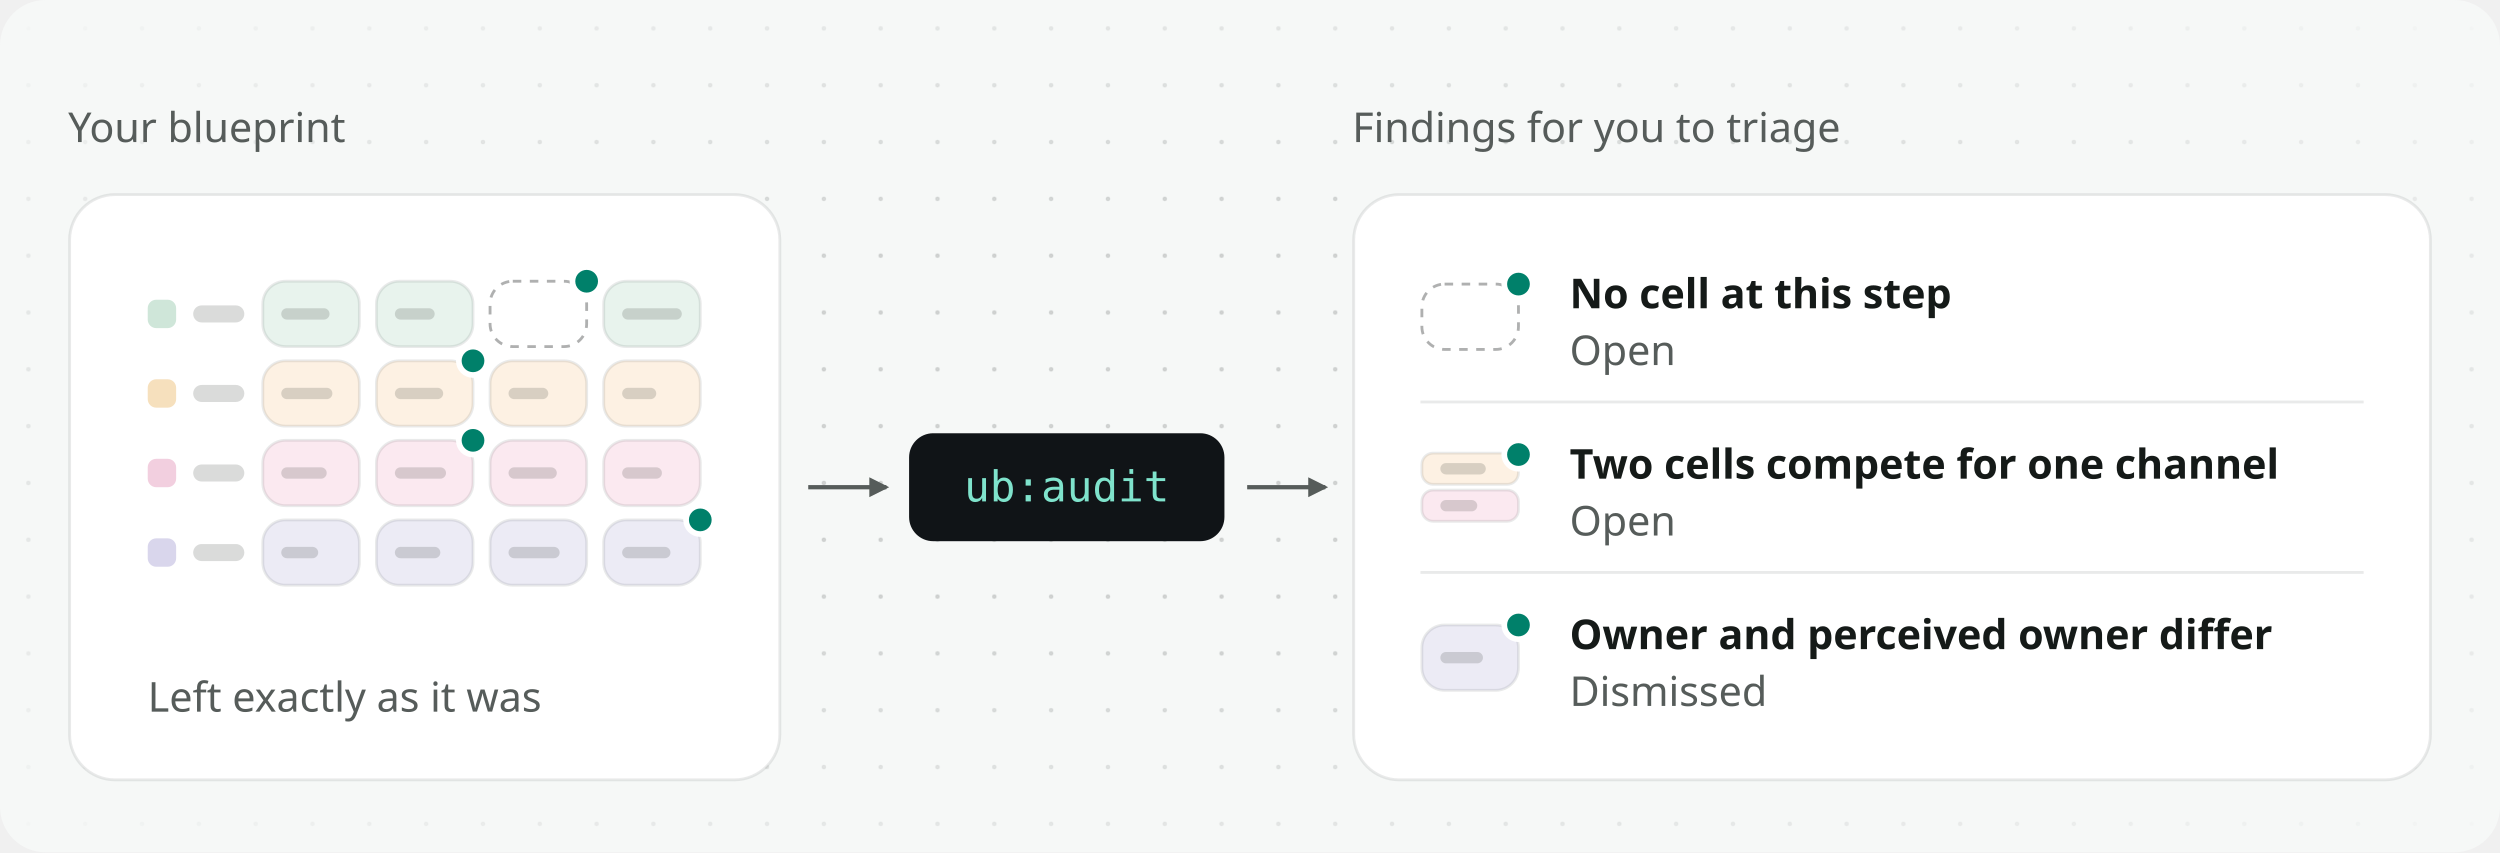
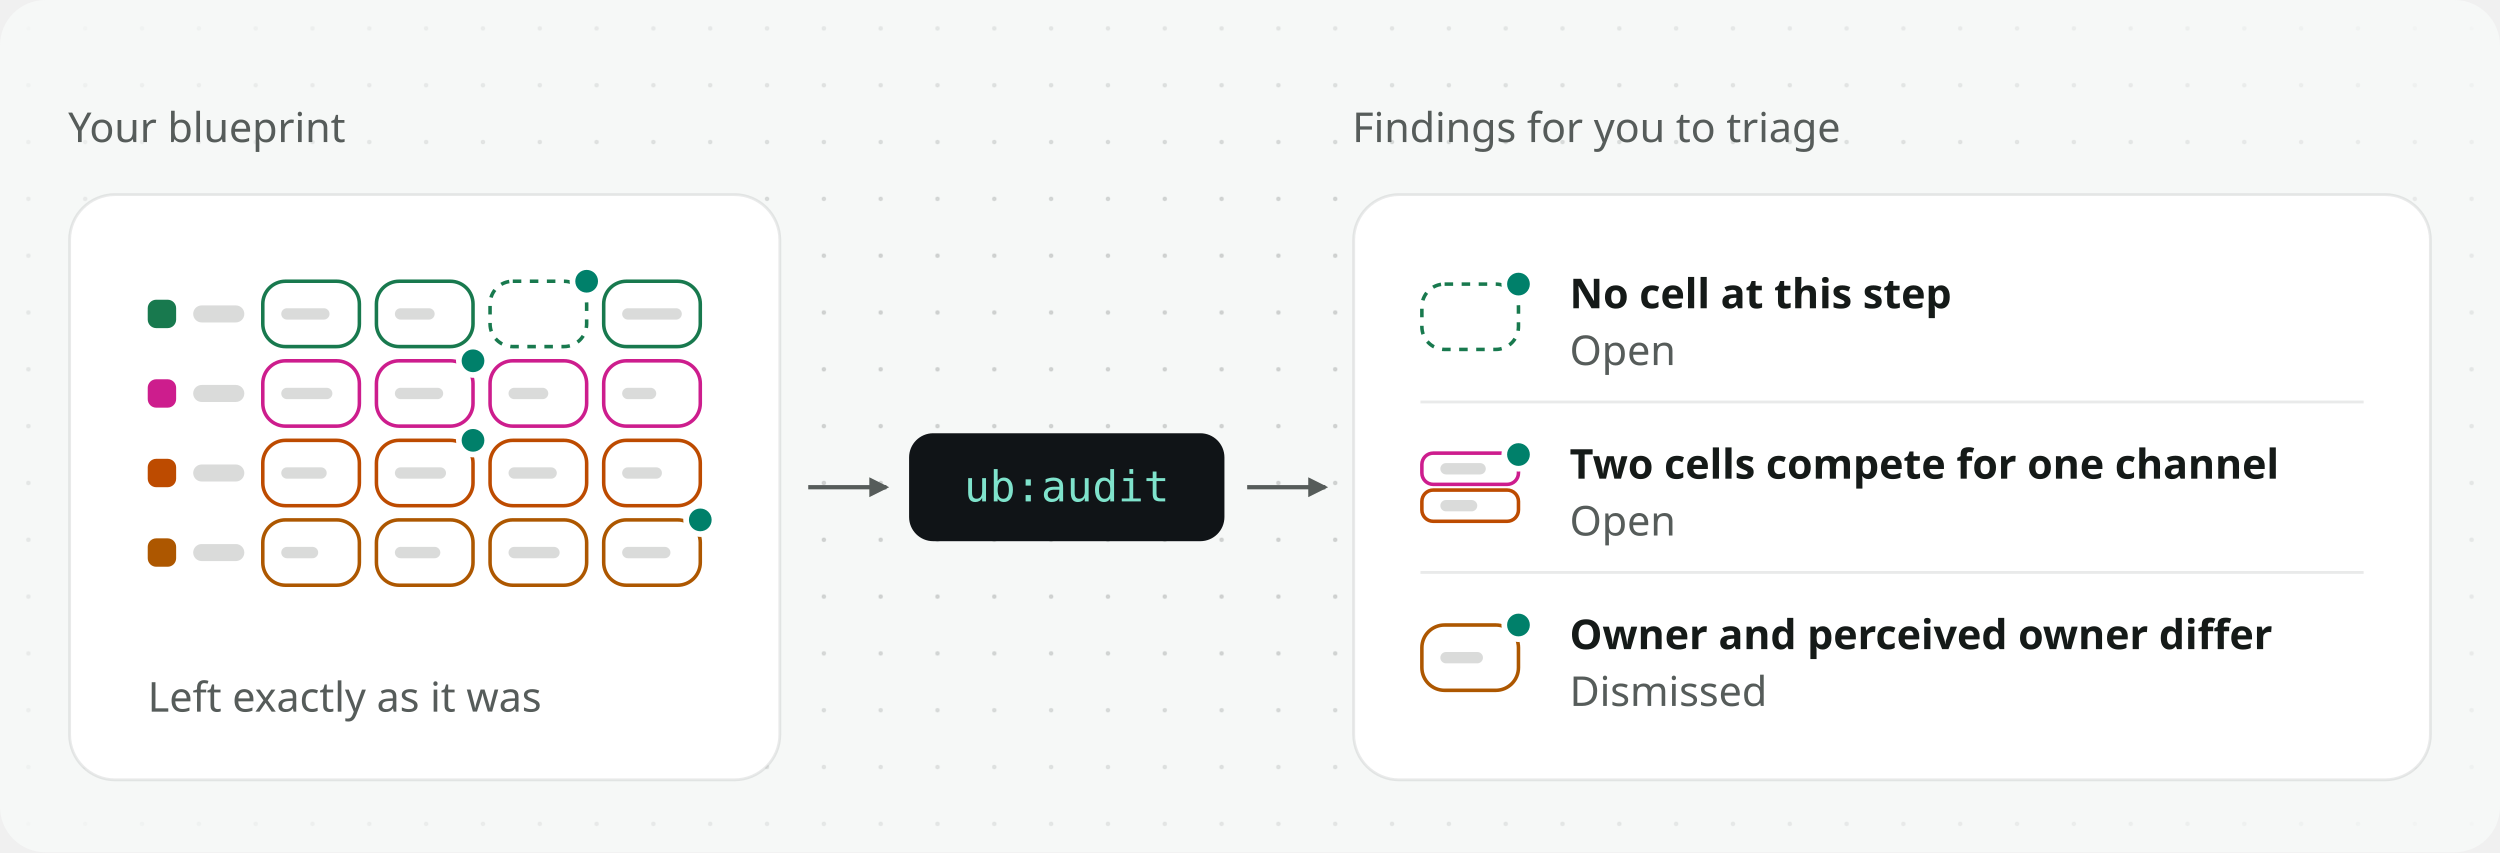
<svg xmlns="http://www.w3.org/2000/svg" viewBox="0 0 880 300" font-family="'Ubuntu Sans', system-ui, sans-serif">
  <style>
    .plate { fill: #f6f8f7; }
    .dot { fill: #151a18; fill-opacity: 0.17; }
    .card { fill: #ffffff; stroke: #151a18; stroke-opacity: 0.09; }
    .card-dash { fill: #ffffff; stroke: #151a18; stroke-opacity: 0.34; stroke-dasharray: 4 4; }
    .card-focus { fill: #ffffff; stroke: #00806a; stroke-width: 1.5; }
    .title { font-size: 15px; font-weight: 600; fill: #151a18; }
    .label { font-size: 14.5px; fill: #565c5a; }
    .label-teal { font-size: 14.5px; font-weight: 600; fill: #00806a; }
    .strong { font-size: 14.5px; font-weight: 600; fill: #151a18; }
    .flow { stroke: #565c5a; stroke-width: 1.5; fill: none; }
    .flow-head { fill: #565c5a; }
    .trace { stroke: #00806a; stroke-width: 1.5; fill: none; }
    .trace-dash { stroke: #00806a; stroke-width: 1.5; fill: none; stroke-dasharray: 4 4; }
    .trace-head { fill: #00806a; }
    .skel { fill: #151a18; fill-opacity: 0.16; }
    .skel-teal { fill: #00806a; }
-     .cell { stroke: #151a18; stroke-opacity: 0.09; }
-     .cell-dash { fill: none; stroke: #151a18; stroke-opacity: 0.34; stroke-dasharray: 3 3; }
-     .cell-focus { stroke: #00806a; stroke-opacity: 1; stroke-width: 1.5; }
-     .cell-focus-dash { stroke: #00806a; stroke-opacity: 1; stroke-width: 1.5; stroke-dasharray: 3 3; }
+     .cell, .cell-dash { fill: none; stroke-width: 1.25; }
+     .cell-dash { stroke-dasharray: 3 3; }
    .cell-stale { fill: #fff4e0; stroke: #b45309; stroke-width: 1.25; }
    .skel-stale { fill: #b45309; fill-opacity: 0.55; }
    .flag { fill: #00806a; stroke: #ffffff; stroke-width: 2; }
    .faded { opacity: 0.4; }
    .rule { stroke: #151a18; stroke-opacity: 0.09; }
    .tile { fill: #f6f8f7; stroke: #151a18; stroke-opacity: 0.09; }
    .glyph { fill: none; stroke: #565c5a; stroke-width: 1.5; stroke-linecap: round; stroke-linejoin: round; }
    .raised { fill: #ffffff; stroke: #151a18; stroke-opacity: 0.17; }
    .term { fill: #101417; stroke: #101417; }
    .term-key { font-family: 'Ubuntu Sans Mono', ui-monospace, SFMono-Regular, Menlo, monospace; font-size: 15px; font-weight: 500; fill: #7fe3cc; }
-     .lane-c { fill: #e8f3ed; } .sq-c { fill: #cfe6d9; }
-     .lane-f { fill: #fdf1e3; } .sq-f { fill: #f6e0bd; }
-     .lane-b { fill: #fbe9f0; } .sq-b { fill: #f2cfdf; }
-     .lane-s { fill: #ecebf5; } .sq-s { fill: #d9d6ec; }
+     .lane-c { stroke: #18794e; } .sq-c { fill: #18794e; }
+     .lane-f { stroke: #cd1d8d; } .sq-f { fill: #cd1d8d; }
+     .lane-b { stroke: #bd4b00; } .sq-b { fill: #bd4b00; }
+     .lane-s { stroke: #ad5700; } .sq-s { fill: #ad5700; }
+     .cell-focus, .cell-focus-dash { fill: none; stroke: #00806a; stroke-width: 2; }
+     .cell-focus-dash { stroke-dasharray: 3 3; }
+     .halo { fill: none; stroke: #00806a; stroke-opacity: 0.28; stroke-width: 3; }
  </style>
  <defs>
    <pattern id="grid" width="20" height="20" patternUnits="userSpaceOnUse">
      <circle class="dot" cx="10" cy="10" r="0.8" />
    </pattern>
    <radialGradient id="fade" cx="50%" cy="50%" r="70%">
      <stop offset="0.35" stop-color="#fff" />
      <stop offset="1" stop-color="#000" />
    </radialGradient>
    <mask id="fadeMask">
      <rect width="880" height="300" fill="url(#fade)" />
    </mask>
    <marker id="headMuted" markerWidth="8" markerHeight="8" refX="6" refY="4" orient="auto" markerUnits="userSpaceOnUse">
      <path class="flow-head" d="M0,0.5 L7,4 L0,7.5 Z" />
    </marker>
    <marker id="headTeal" markerWidth="8" markerHeight="8" refX="6" refY="4" orient="auto-start-reverse" markerUnits="userSpaceOnUse">
      <path class="trace-head" d="M0,0.5 L7,4 L0,7.5 Z" />
    </marker>
  </defs>
  <rect class="plate" width="880" height="300" rx="16" />
  <rect width="880" height="300" rx="16" fill="url(#grid)" mask="url(#fadeMask)" />
  <text class="label" x="24" y="50">Your blueprint</text>
  <rect class="card" x="24.5" y="68.5" width="250" height="206" rx="16" />
  <rect class="sq-c" x="52" y="105.5" width="10" height="10" rx="3" />
  <rect class="skel" x="68" y="107.5" width="18" height="6" rx="3" />
  <rect class="lane-c cell" x="92.5" y="99" width="34" height="23" rx="8" />
  <rect class="skel" x="99" y="108.5" width="17" height="4" rx="2" />
  <rect class="lane-c cell" x="132.5" y="99" width="34" height="23" rx="8" />
  <rect class="skel" x="139" y="108.5" width="14" height="4" rx="2" />
-   <rect class="cell-dash" x="172.5" y="99" width="34" height="23" rx="8" />
+   <rect class="lane-c cell-dash" x="172.5" y="99" width="34" height="23" rx="8" />
  <rect class="lane-c cell" x="212.5" y="99" width="34" height="23" rx="8" />
  <rect class="skel" x="219" y="108.5" width="21" height="4" rx="2" />
  <rect class="sq-f" x="52" y="133.5" width="10" height="10" rx="3" />
  <rect class="skel" x="68" y="135.5" width="18" height="6" rx="3" />
  <rect class="lane-f cell" x="92.5" y="127" width="34" height="23" rx="8" />
  <rect class="skel" x="99" y="136.5" width="18" height="4" rx="2" />
  <rect class="lane-f cell" x="132.5" y="127" width="34" height="23" rx="8" />
  <rect class="skel" x="139" y="136.5" width="17" height="4" rx="2" />
  <rect class="lane-f cell" x="172.5" y="127" width="34" height="23" rx="8" />
  <rect class="skel" x="179" y="136.5" width="14" height="4" rx="2" />
  <rect class="lane-f cell" x="212.5" y="127" width="34" height="23" rx="8" />
  <rect class="skel" x="219" y="136.5" width="12" height="4" rx="2" />
  <rect class="sq-b" x="52" y="161.5" width="10" height="10" rx="3" />
  <rect class="skel" x="68" y="163.5" width="18" height="6" rx="3" />
  <rect class="lane-b cell" x="92.5" y="155" width="34" height="23" rx="8" />
  <rect class="skel" x="99" y="164.5" width="16" height="4" rx="2" />
  <rect class="lane-b cell" x="132.5" y="155" width="34" height="23" rx="8" />
  <rect class="skel" x="139" y="164.5" width="18" height="4" rx="2" />
  <rect class="lane-b cell" x="172.5" y="155" width="34" height="23" rx="8" />
  <rect class="skel" x="179" y="164.5" width="17" height="4" rx="2" />
  <rect class="lane-b cell" x="212.5" y="155" width="34" height="23" rx="8" />
  <rect class="skel" x="219" y="164.5" width="14" height="4" rx="2" />
  <rect class="sq-s" x="52" y="189.5" width="10" height="10" rx="3" />
  <rect class="skel" x="68" y="191.5" width="18" height="6" rx="3" />
  <rect class="lane-s cell" x="92.5" y="183" width="34" height="23" rx="8" />
  <rect class="skel" x="99" y="192.5" width="13" height="4" rx="2" />
  <rect class="lane-s cell" x="132.5" y="183" width="34" height="23" rx="8" />
  <rect class="skel" x="139" y="192.5" width="16" height="4" rx="2" />
  <rect class="lane-s cell" x="172.5" y="183" width="34" height="23" rx="8" />
  <rect class="skel" x="179" y="192.5" width="18" height="4" rx="2" />
  <rect class="lane-s cell" x="212.5" y="183" width="34" height="23" rx="8" />
  <rect class="skel" x="219" y="192.5" width="17" height="4" rx="2" />
  <circle class="flag" cx="206.5" cy="99" r="5" />
  <circle class="flag" cx="166.5" cy="127" r="5" />
  <circle class="flag" cx="166.5" cy="155" r="5" />
  <circle class="flag" cx="246.5" cy="183" r="5" />
  <text class="label" x="52" y="250.5">Left exactly as it was</text>
  <path class="flow" d="M284.5,171.5 H312" marker-end="url(#headMuted)" />
  <rect class="term" x="320.5" y="153" width="110" height="37" rx="8" />
  <text class="term-key" x="375.5" y="176.5" text-anchor="middle">ub:audit</text>
  <path class="flow" d="M439,171.5 H466.5" marker-end="url(#headMuted)" />
  <text class="label" x="476" y="50">Findings for you to triage</text>
  <rect class="card" x="476.5" y="68.5" width="379" height="206" rx="16" />
-   <rect class="cell-dash" x="500.5" y="100" width="34" height="23" rx="8" />
+   <rect class="lane-c cell-dash" x="500.5" y="100" width="34" height="23" rx="8" />
  <circle class="flag" cx="534.5" cy="100" r="5" />
  <text class="strong" x="552.5" y="108.5">No cell at this step</text>
  <text class="label" x="552.5" y="128.5">Open</text>
  <path class="rule" d="M500,141.5 H832" />
  <rect class="lane-f cell" x="500.5" y="159.5" width="34" height="11" rx="4" />
  <rect class="skel" x="507" y="163" width="16" height="4" rx="2" />
  <rect class="lane-b cell" x="500.5" y="172.5" width="34" height="11" rx="4" />
  <rect class="skel" x="507" y="176" width="13" height="4" rx="2" />
  <circle class="flag" cx="534.5" cy="160" r="5" />
  <text class="strong" x="552.5" y="168.5">Two cells compete for one channel</text>
  <text class="label" x="552.5" y="188.5">Open</text>
  <path class="rule" d="M500,201.5 H832" />
  <rect class="lane-s cell" x="500.5" y="220" width="34" height="23" rx="8" />
  <rect class="skel" x="507" y="229.5" width="15" height="4" rx="2" />
  <circle class="flag" cx="534.5" cy="220" r="5" />
  <text class="strong" x="552.5" y="228.5">Owner and perceived owner differ</text>
  <text class="label" x="552.5" y="248.5">Dismissed</text>
</svg>
